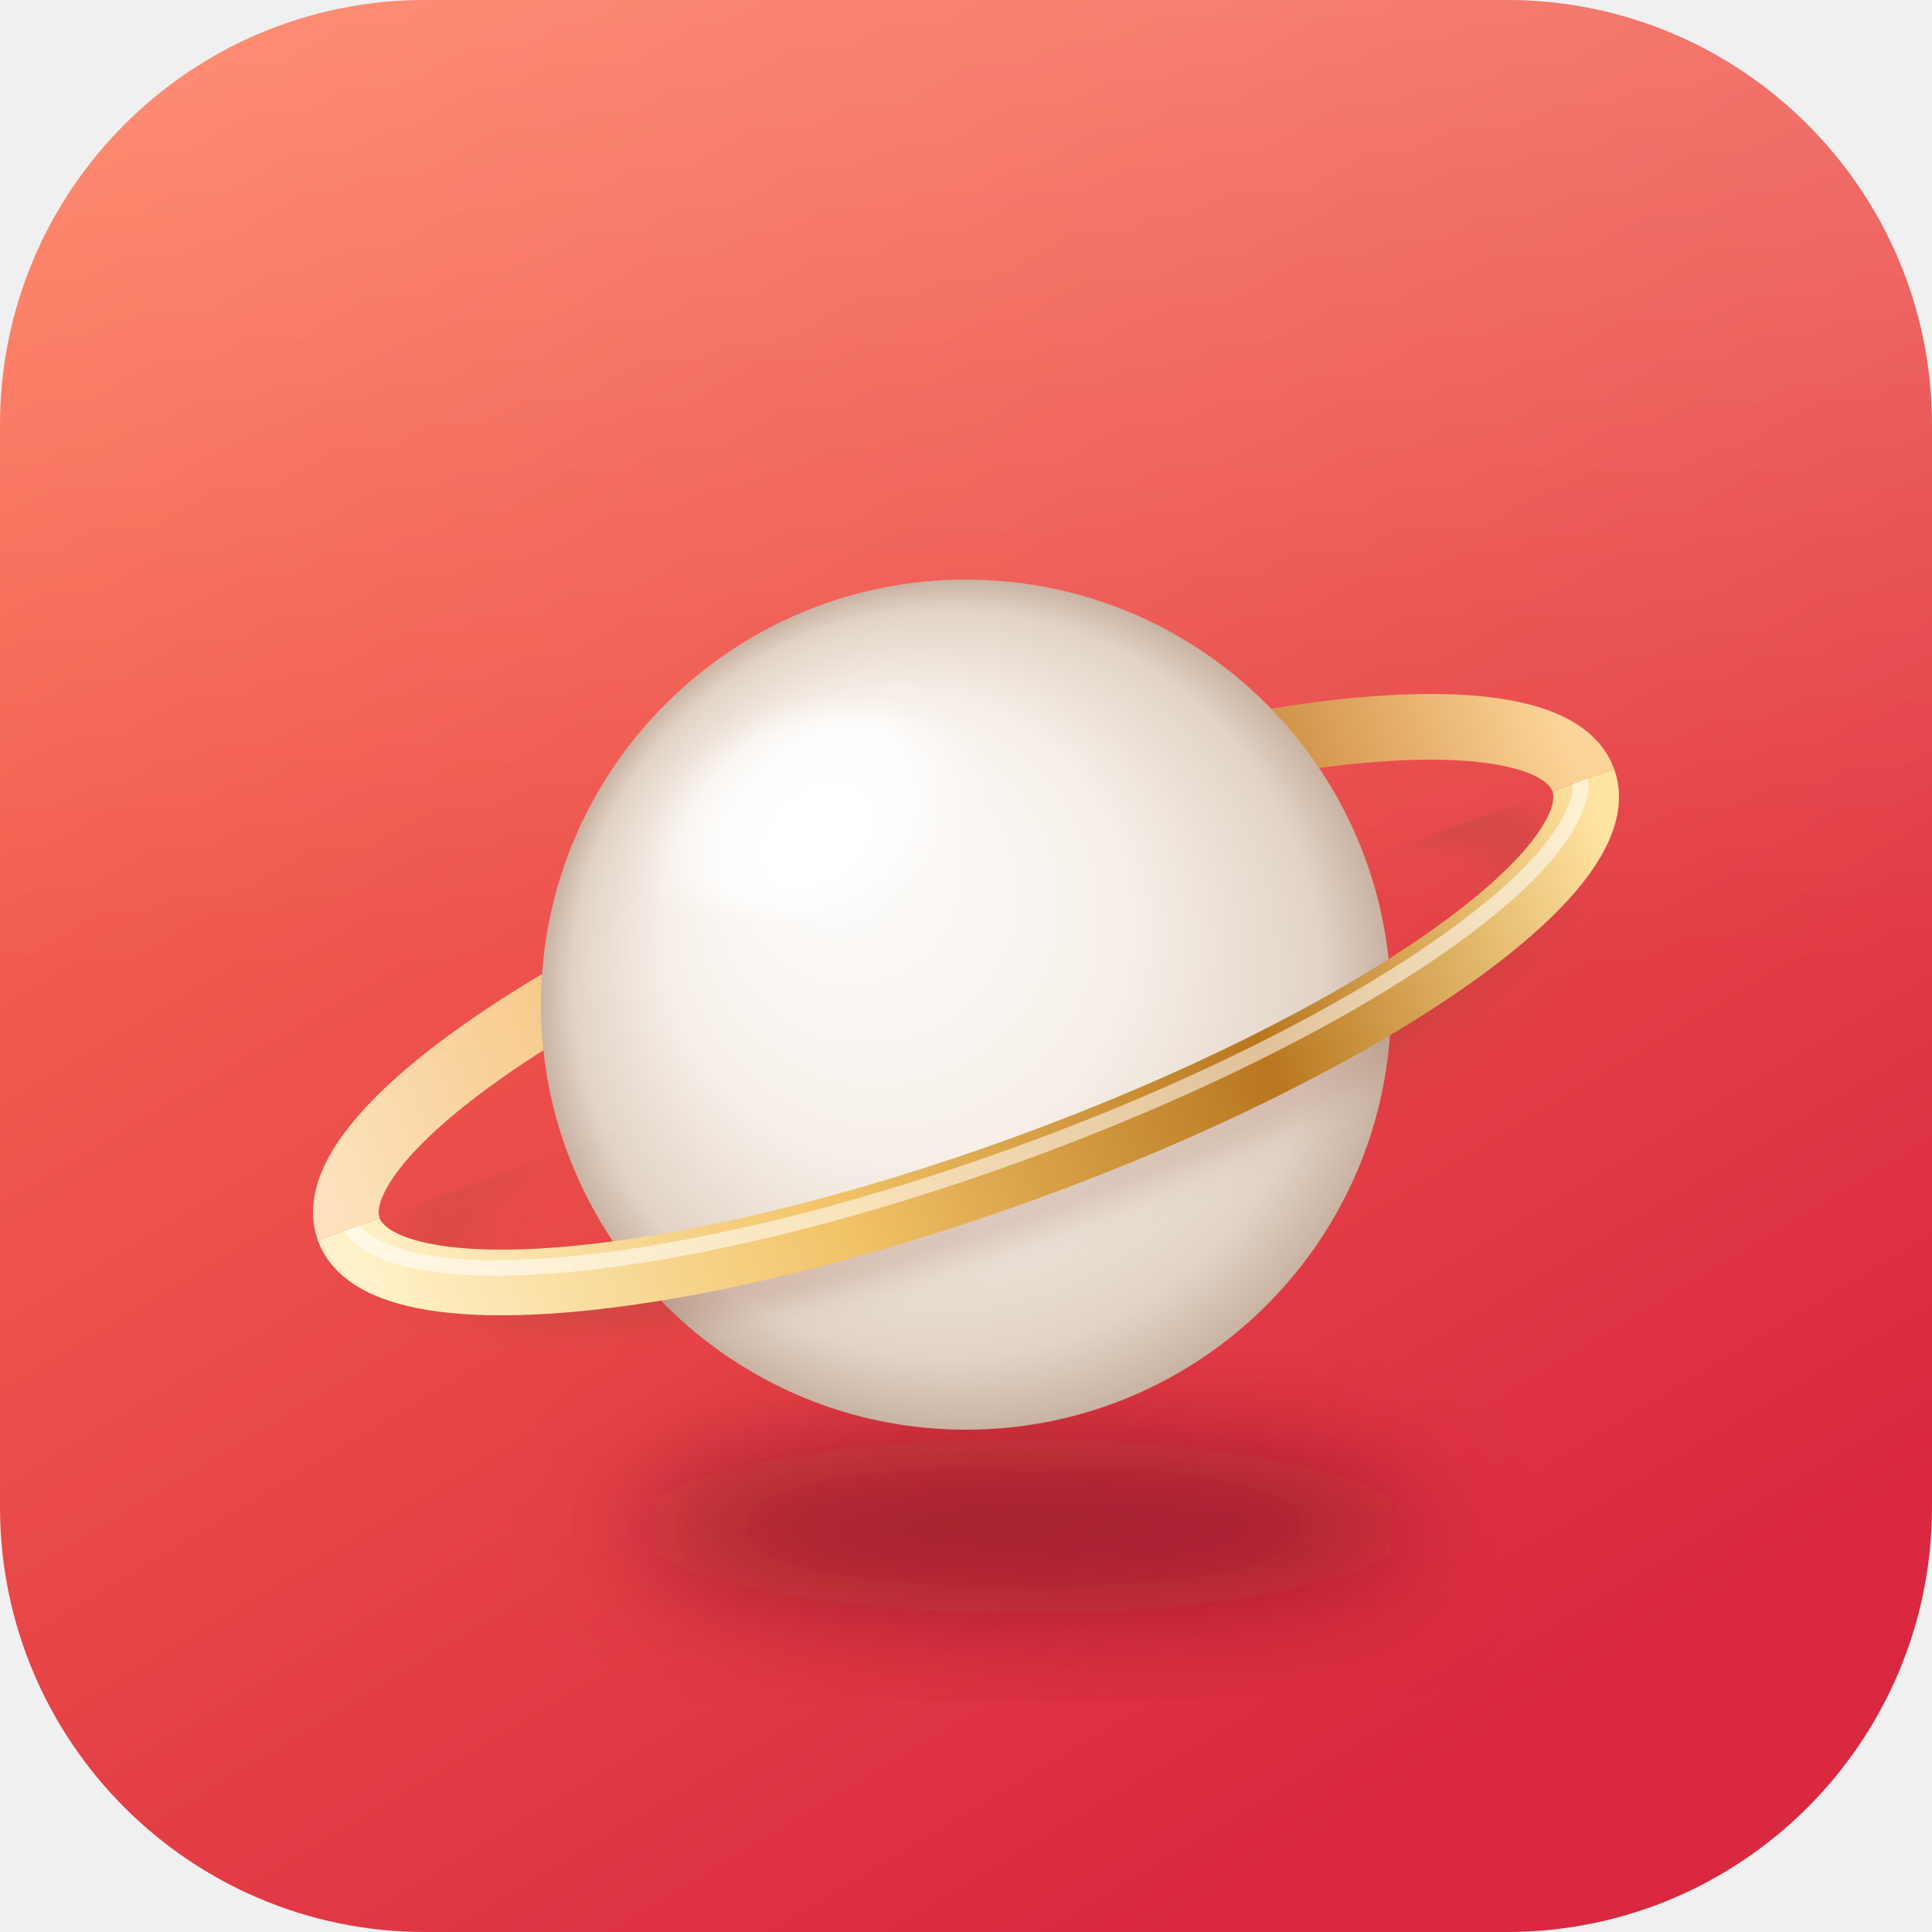
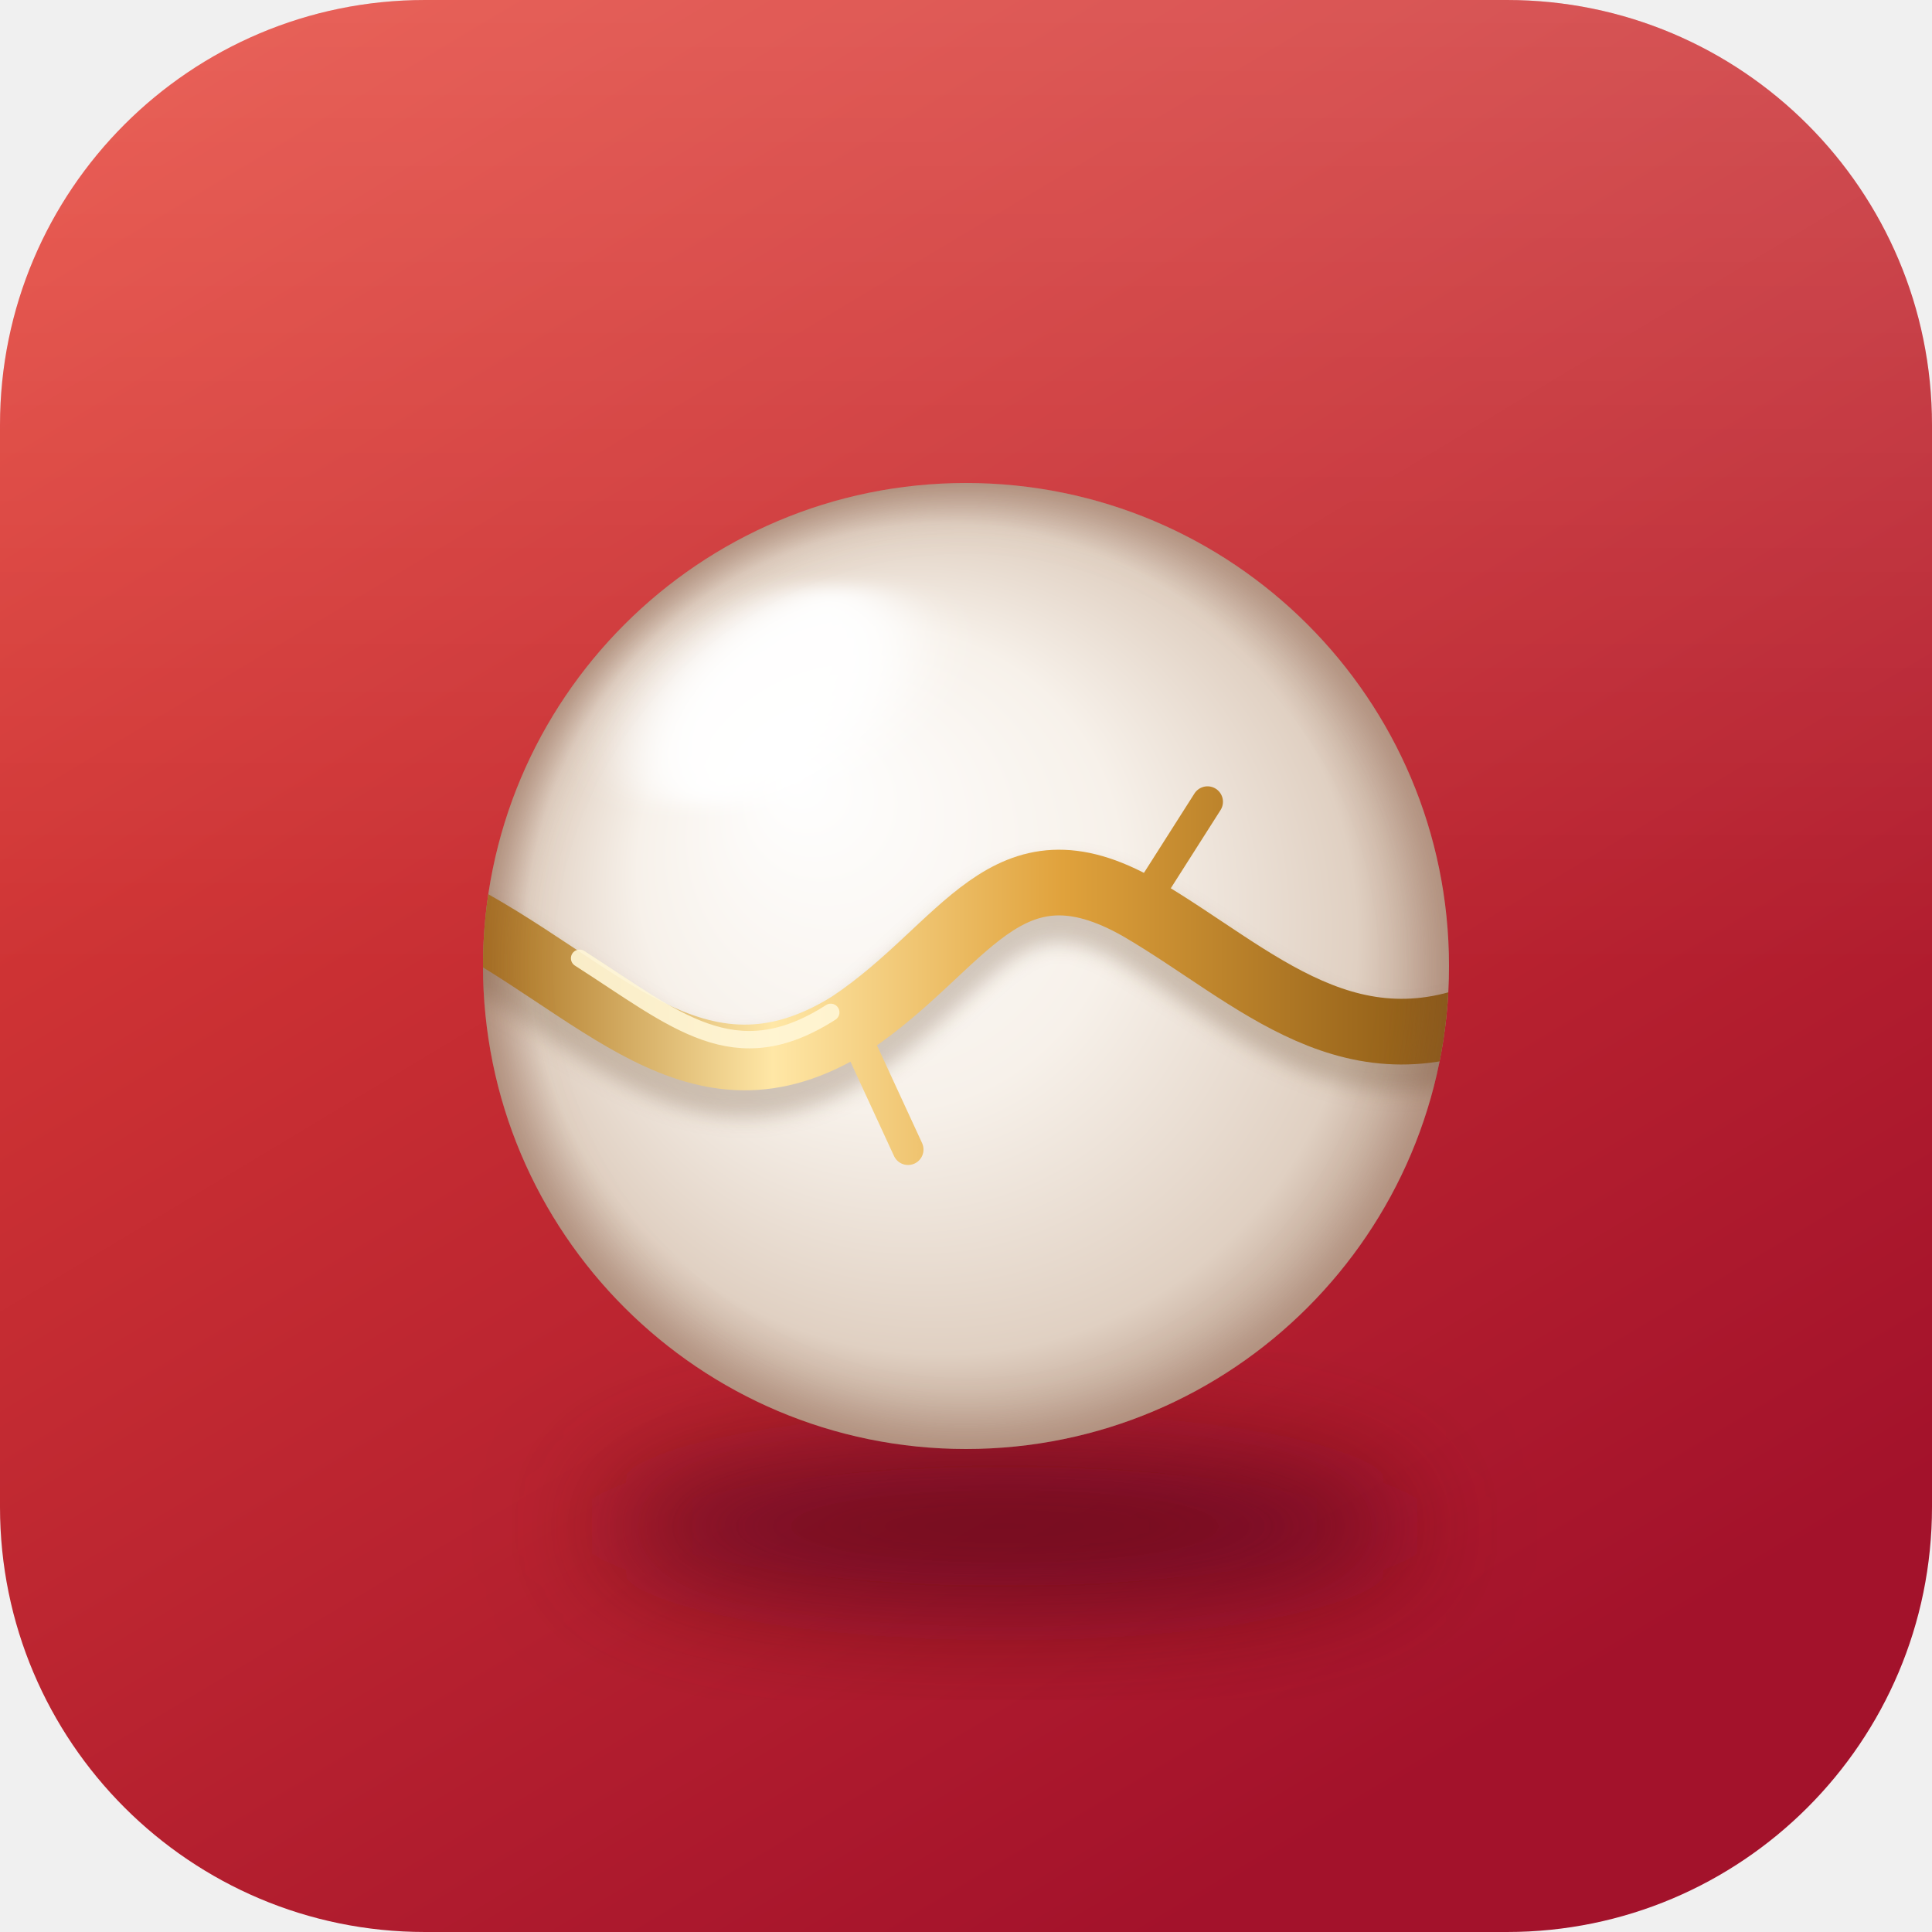
<svg xmlns="http://www.w3.org/2000/svg" viewBox="0 0 100 100" width="1024" height="1024">
  <defs>
    <linearGradient id="t2-bg" x1="0" y1="0" x2=".6" y2="1">
-       <stop offset="0" stop-color="#FF7A57" />
-       <stop offset="1" stop-color="#D9283F" />
+       <stop offset="0" stop-color="#E8473A" />
+       <stop offset="1" stop-color="#A3122B" />
    </linearGradient>
    <linearGradient id="t2-sheen" x1="0" y1="0" x2="0" y2="1">
-       <stop offset="0" stop-color="#fff" stop-opacity=".18" />
+       <stop offset="0" stop-color="#fff" stop-opacity=".16" />
      <stop offset=".5" stop-color="#fff" stop-opacity="0" />
    </linearGradient>
-     <radialGradient id="t2-ball" cx="50" cy="52" r="22" fx="42" fy="43" gradientUnits="userSpaceOnUse">
+     <radialGradient id="t2-ball" cx="50" cy="50" r="25" fx="41" fy="40" gradientUnits="userSpaceOnUse">
      <stop offset="0" stop-color="#FFFFFF" />
-       <stop offset=".55" stop-color="#F6EFE8" />
-       <stop offset=".88" stop-color="#E2D3C6" />
-       <stop offset="1" stop-color="#C9B3A3" />
+       <stop offset=".5" stop-color="#F7F1EA" />
+       <stop offset=".86" stop-color="#E0D0C2" />
+       <stop offset="1" stop-color="#B99C8A" />
    </radialGradient>
-     <linearGradient id="t2-ring" x1="16" y1="0" x2="84" y2="0" gradientUnits="userSpaceOnUse">
-       <stop offset="0" stop-color="#FFF1C9" />
-       <stop offset=".35" stop-color="#F2C46A" />
-       <stop offset=".7" stop-color="#B9771F" />
-       <stop offset="1" stop-color="#FFE3A0" />
+     <linearGradient id="t2-gold" x1="25" y1="0" x2="75" y2="0" gradientUnits="userSpaceOnUse">
+       <stop offset="0" stop-color="#A8701E" />
+       <stop offset=".3" stop-color="#FFE7A6" />
+       <stop offset=".6" stop-color="#E0A23C" />
+       <stop offset="1" stop-color="#8A5814" />
    </linearGradient>
-     <clipPath id="t2-back">
-       <rect x="0" y="0" width="100" height="52" />
-     </clipPath>
-     <clipPath id="t2-front">
-       <rect x="0" y="52" width="100" height="48" />
+     <clipPath id="t2-clip">
+       <circle cx="50" cy="50" r="25" />
    </clipPath>
    <filter id="t2-blur3" x="-50%" y="-50%" width="200%" height="200%">
      <feGaussianBlur stdDeviation="3" />
    </filter>
    <filter id="t2-blur1" x="-50%" y="-50%" width="200%" height="200%">
      <feGaussianBlur stdDeviation="1.2" />
    </filter>
+     <filter id="t2-blur05" x="-50%" y="-50%" width="200%" height="200%">
+       <feGaussianBlur stdDeviation=".5" />
+     </filter>
  </defs>
  <rect width="100" height="100" rx="22" fill="url(#t2-bg)" />
  <rect width="100" height="100" rx="22" fill="url(#t2-sheen)" />
-   <ellipse cx="53" cy="79" rx="20" ry="4.5" fill="#6E0B1C" opacity=".55" filter="url(#t2-blur3)" />
-   <g transform="rotate(-20 50 52)">
-     <ellipse cx="50" cy="52" rx="34" ry="9" fill="none" stroke="url(#t2-ring)" stroke-width="3.4" clip-path="url(#t2-back)" opacity=".9" />
-   </g>
-   <circle cx="50" cy="52" r="22" fill="url(#t2-ball)" />
-   <g transform="rotate(-20 50 52)">
-     <ellipse cx="50" cy="55" rx="30" ry="8" fill="none" stroke="#8A4A2E" stroke-width="2.4" opacity=".22" filter="url(#t2-blur1)" clip-path="url(#t2-front)" />
-   </g>
-   <ellipse cx="42" cy="42" rx="7" ry="4.5" fill="#fff" opacity=".9" filter="url(#t2-blur1)" transform="rotate(-30 42 42)" />
-   <g transform="rotate(-20 50 52)">
-     <ellipse cx="50" cy="52" rx="34" ry="9" fill="none" stroke="url(#t2-ring)" stroke-width="3.4" clip-path="url(#t2-front)" />
-     <ellipse cx="50" cy="51.2" rx="34" ry="9" fill="none" stroke="#fff" stroke-width=".8" opacity=".55" clip-path="url(#t2-front)" />
+   <ellipse cx="52" cy="79" rx="21" ry="4.5" fill="#4A0612" opacity=".6" filter="url(#t2-blur3)" />
+   <circle cx="50" cy="50" r="25" fill="url(#t2-ball)" />
+   <g clip-path="url(#t2-clip)" fill="none" stroke-linecap="round" stroke-linejoin="round">
+     <path d="M23 47 C31 51 36 58 44 53 C50 49 52 43 59 47 C65 50.5 70 56 78 52" stroke="#5B3A1E" stroke-width="4.2" opacity=".25" filter="url(#t2-blur05)" transform="translate(0 1)" />
+     <path d="M23 47 C31 51 36 58 44 53 C50 49 52 43 59 47 C65 50.5 70 56 78 52" stroke="url(#t2-gold)" stroke-width="3.4" />
+     <path d="M44 53 L47 59.5 M59 47 L62.5 41.5" stroke="url(#t2-gold)" stroke-width="1.6" />
+     <path d="M30 49.6 C35 52.8 38 55.6 43 52.4" stroke="#FFF6D6" stroke-width=".9" opacity=".9" />
+     <ellipse cx="40" cy="36" rx="8" ry="4.6" fill="#fff" opacity=".95" filter="url(#t2-blur1)" transform="rotate(-32 40 36)" />
+     <circle cx="50" cy="50" r="25" stroke="#8C5A47" stroke-width="2" opacity=".25" filter="url(#t2-blur1)" />
  </g>
</svg>
